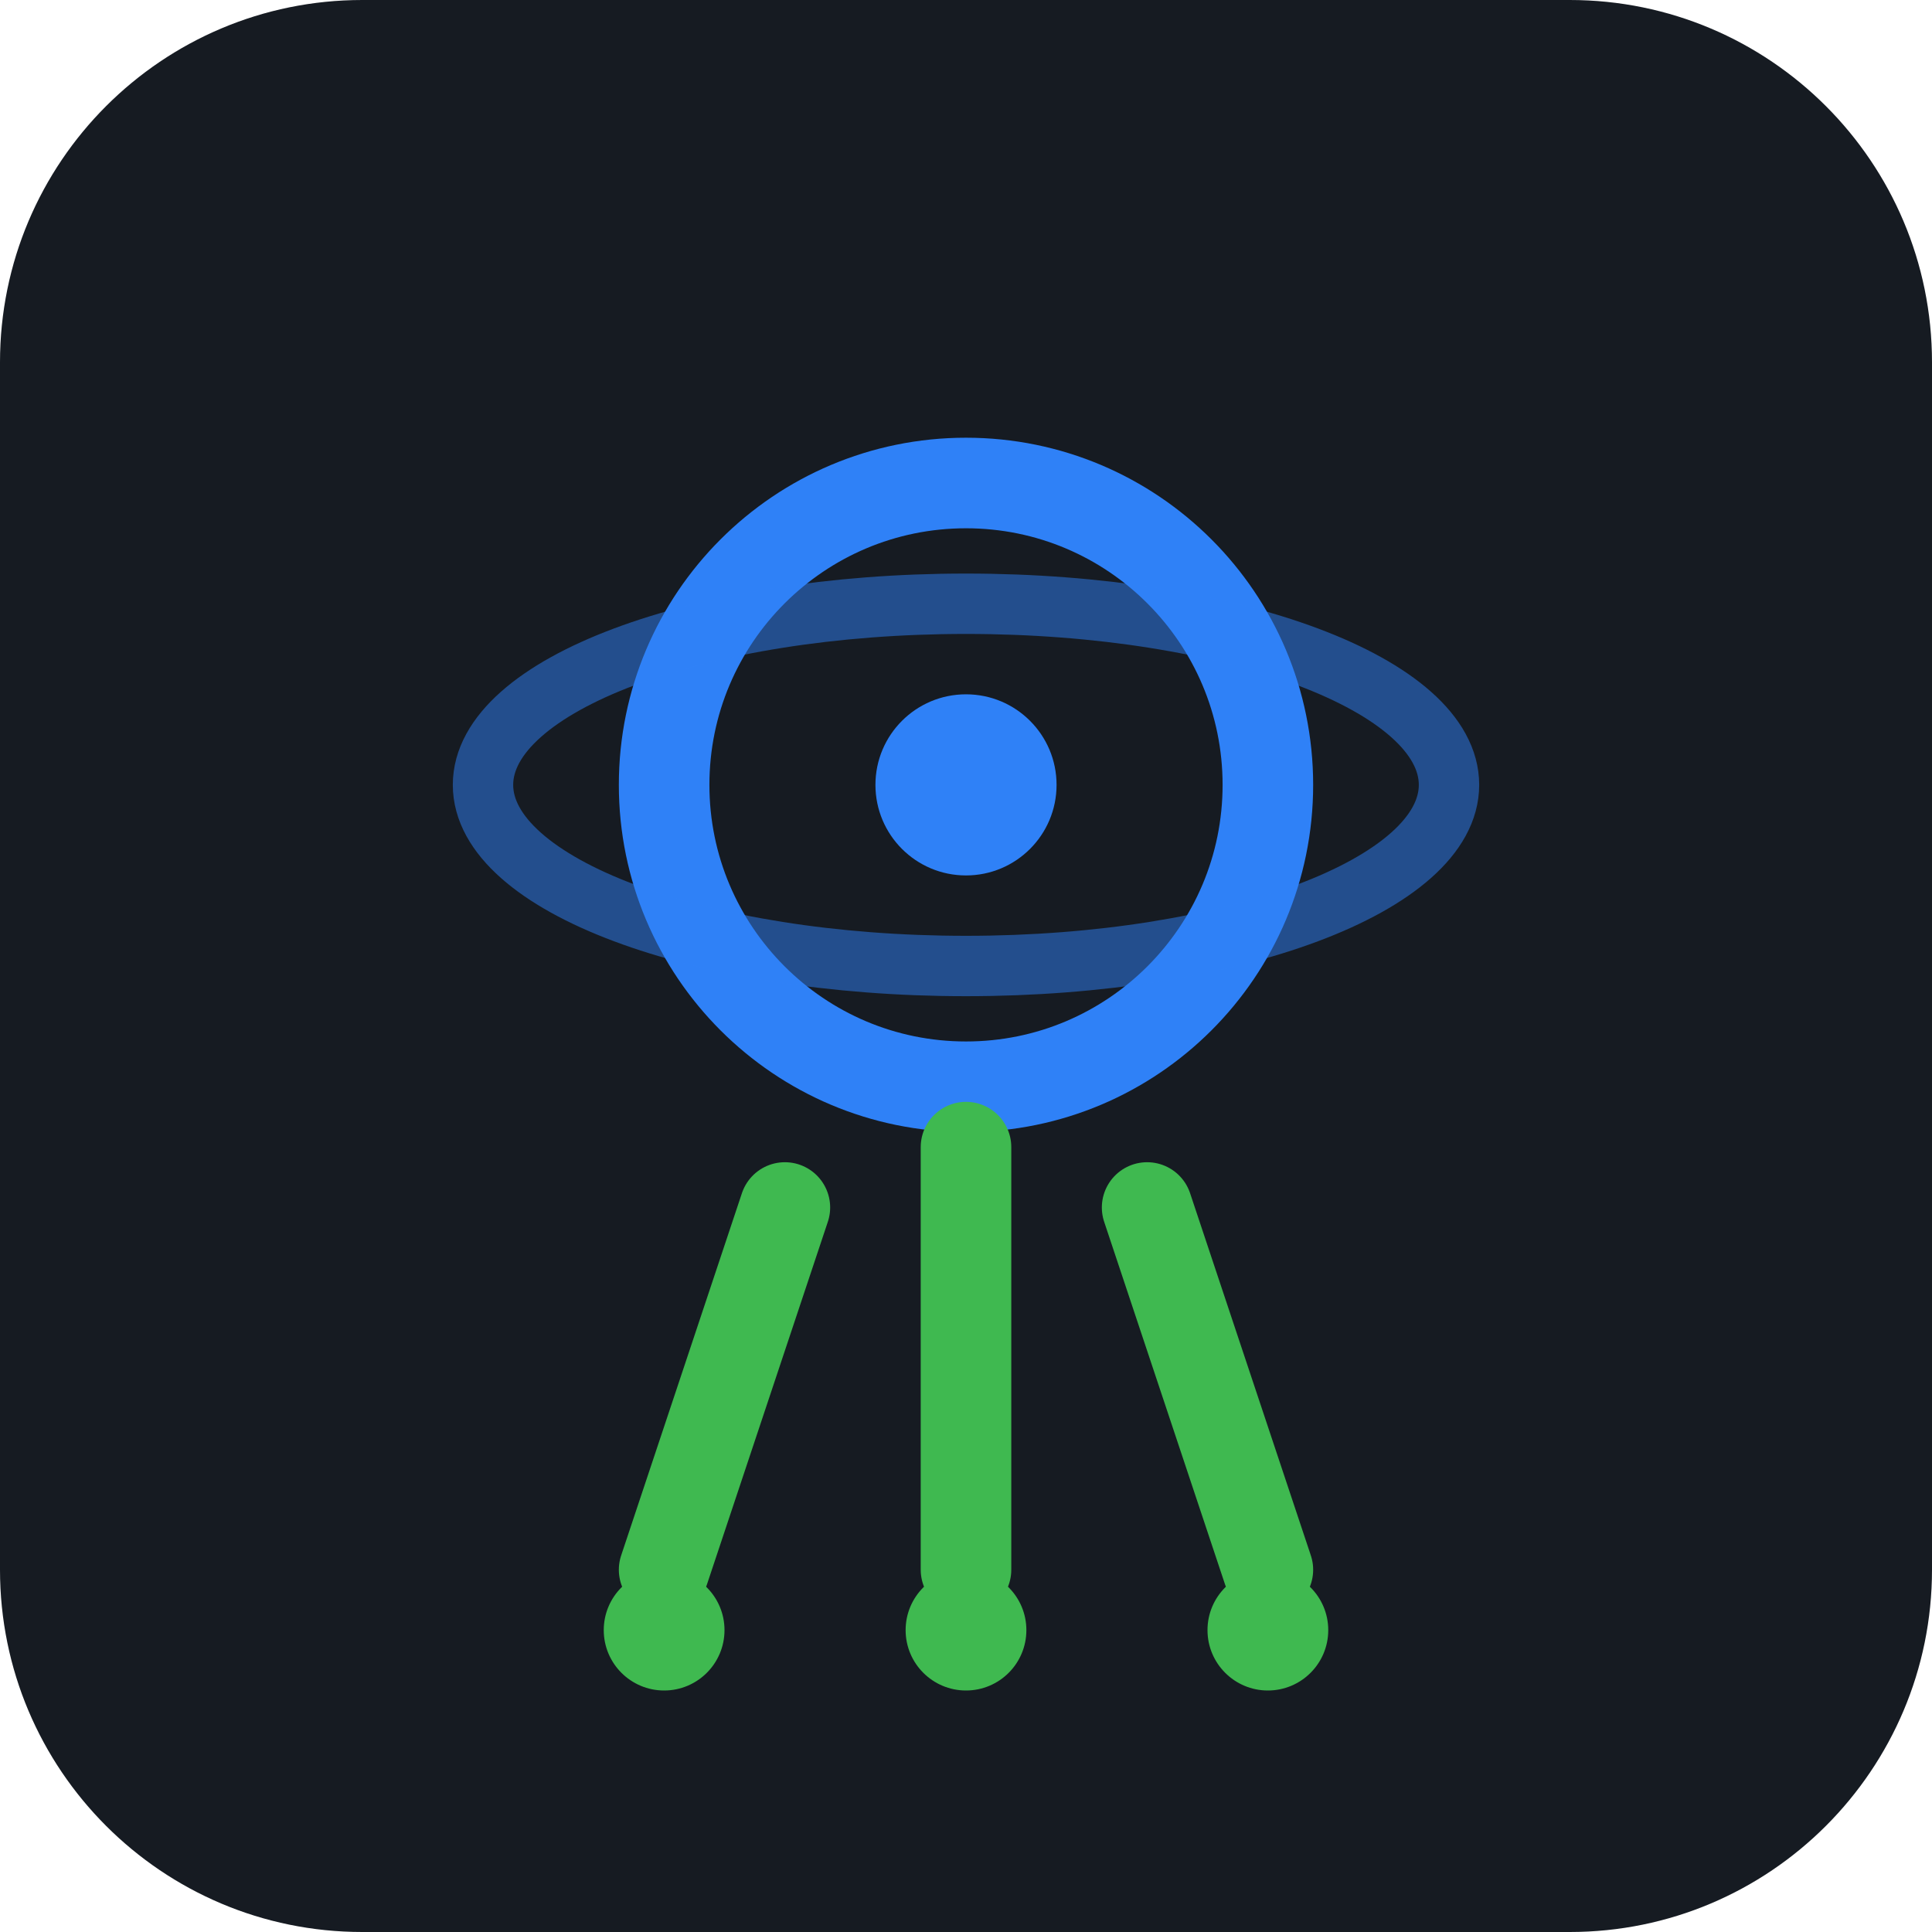
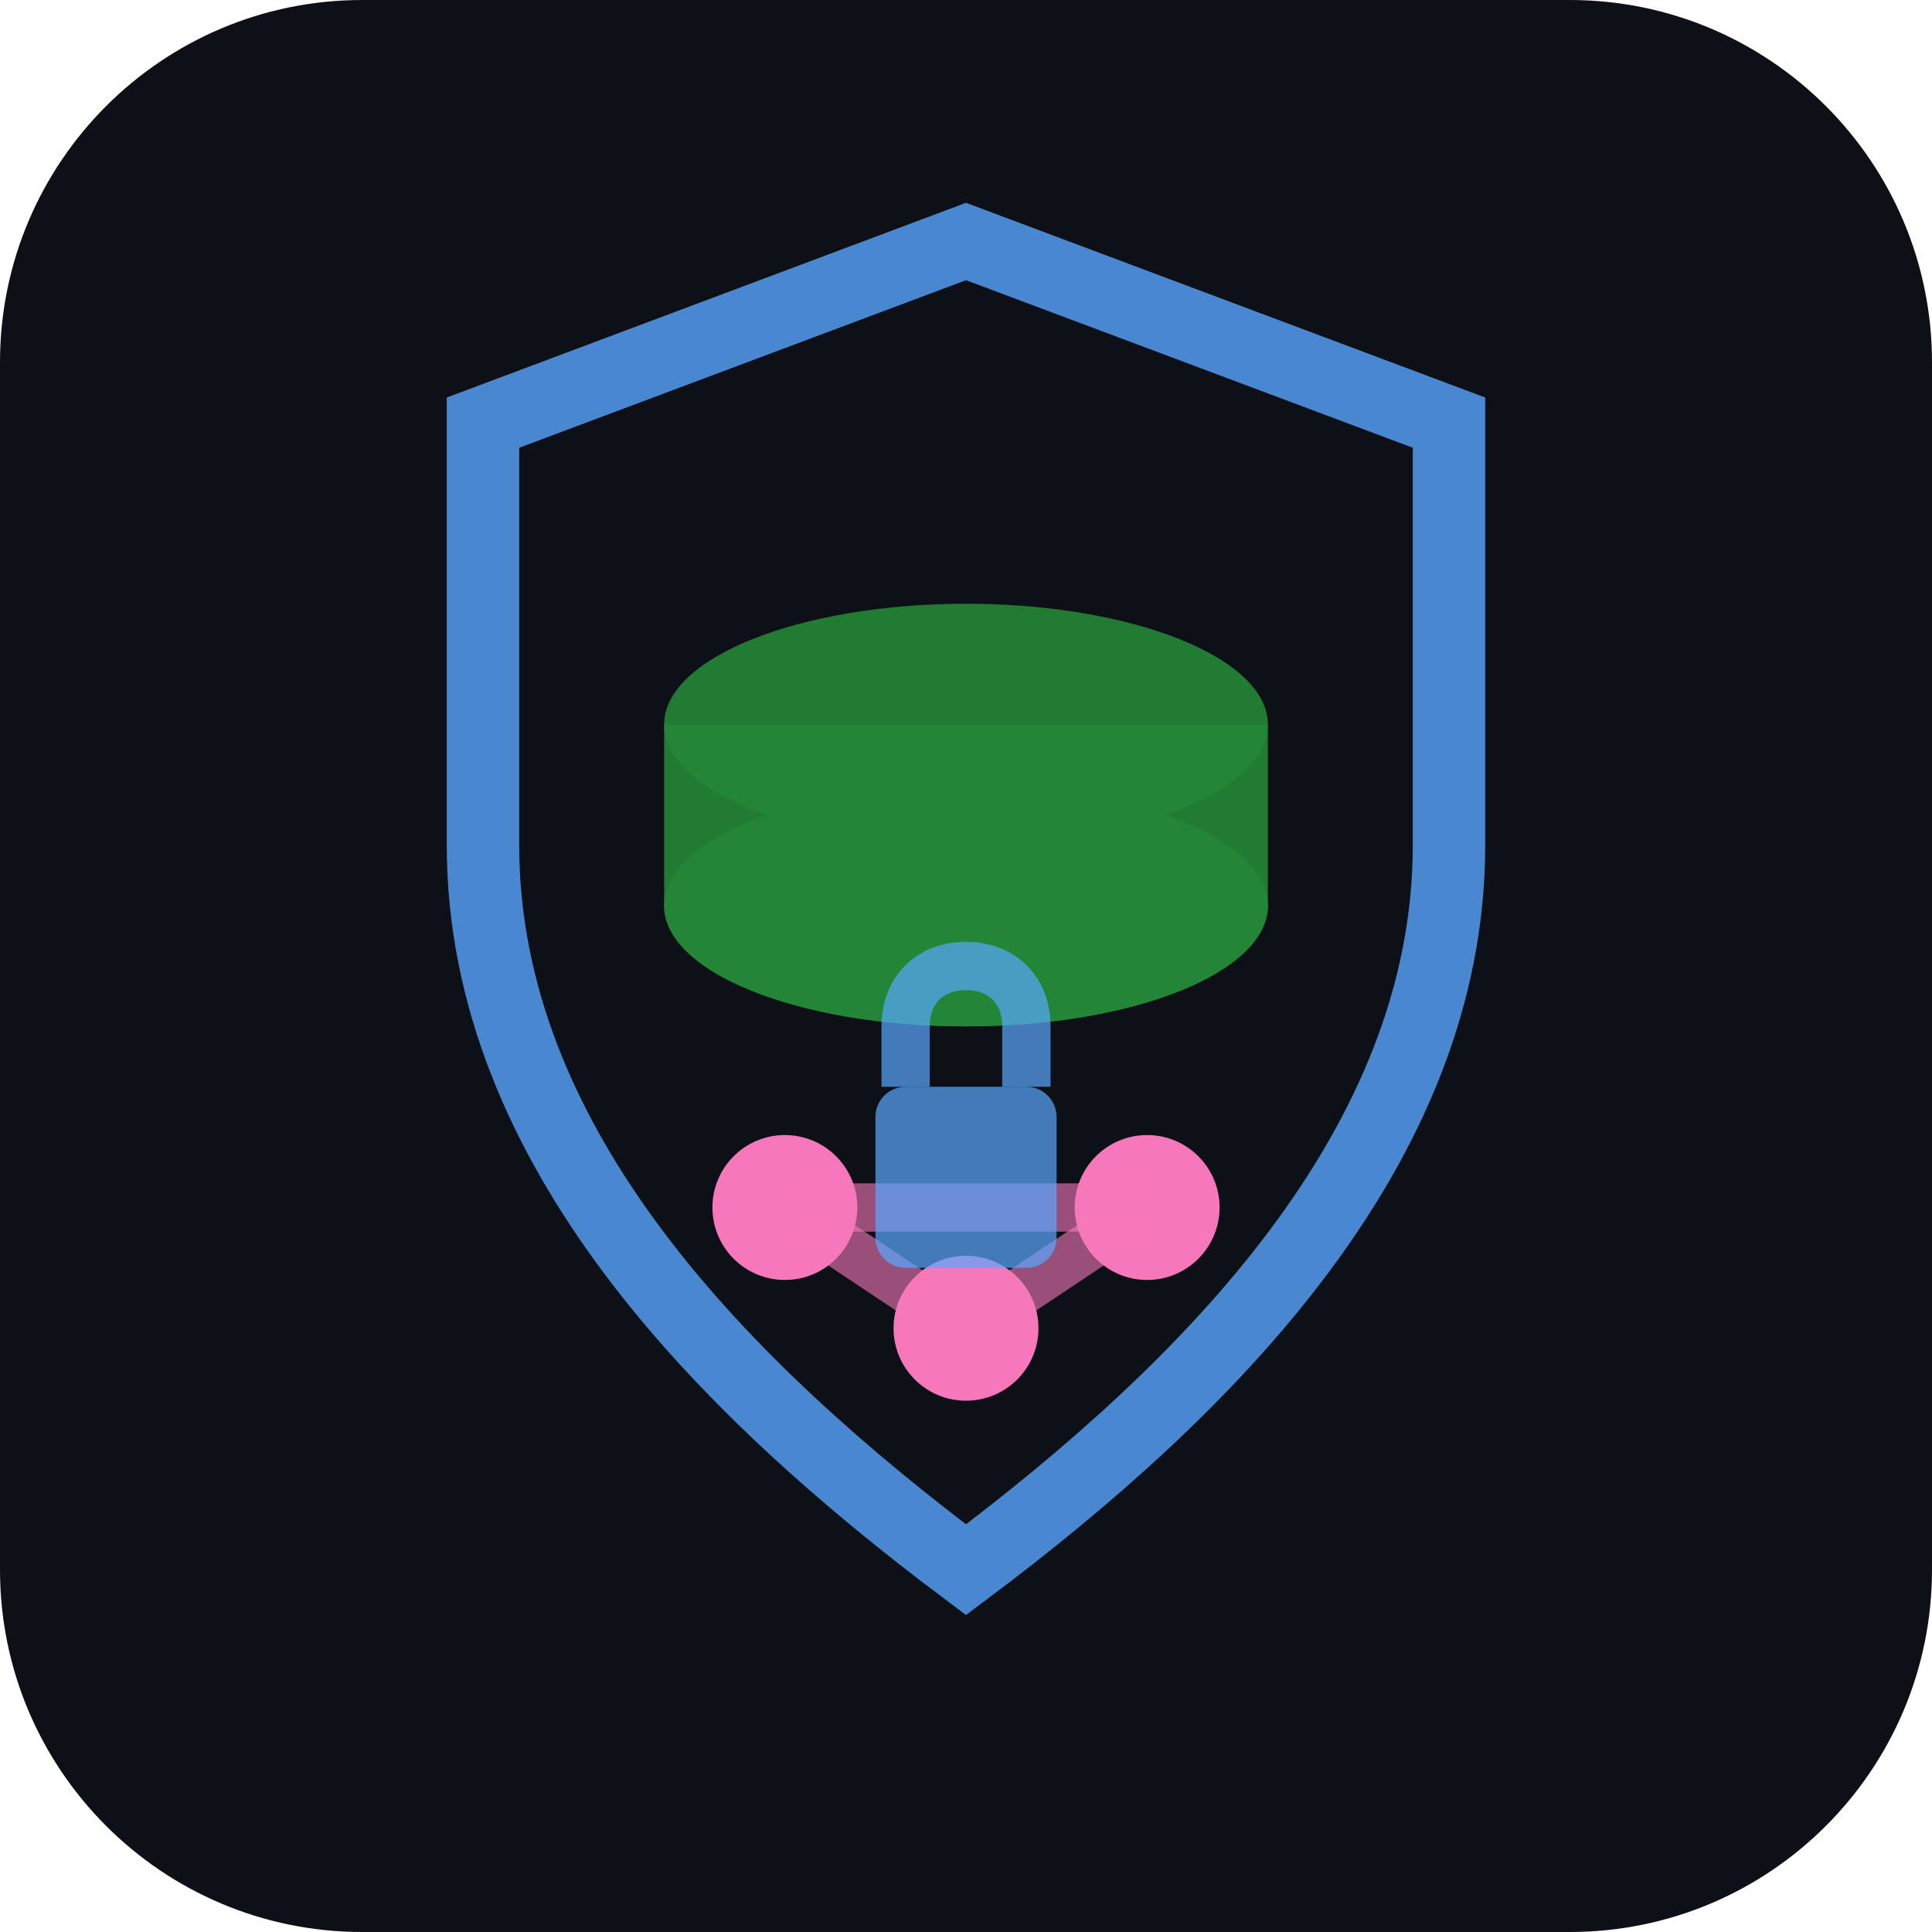
<svg xmlns="http://www.w3.org/2000/svg" viewBox="0 0 32 32" fill="none">
-   <rect width="32" height="32" rx="6" fill="#161b22" />
-   <circle cx="16" cy="13" r="5" stroke="#2f81f7" stroke-width="1.5" fill="none" />
-   <ellipse cx="16" cy="13" rx="8" ry="3" stroke="#2f81f7" stroke-width="1" fill="none" opacity="0.5" />
-   <circle cx="16" cy="13" r="1.5" fill="#2f81f7" />
-   <path d="M13 20 L11 26" stroke="#3fb950" stroke-width="1.5" stroke-linecap="round" />
-   <path d="M16 19 L16 26" stroke="#3fb950" stroke-width="1.5" stroke-linecap="round" />
-   <path d="M19 20 L21 26" stroke="#3fb950" stroke-width="1.5" stroke-linecap="round" />
-   <circle cx="11" cy="27" r="1" fill="#3fb950" />
-   <circle cx="16" cy="27" r="1" fill="#3fb950" />
-   <circle cx="21" cy="27" r="1" fill="#3fb950" />
+   <rect width="32" height="32" rx="6" fill="#0d1117" />
+   <path d="M16 4 L24 7 L24 14 C24 19 20 23 16 26 C12 23 8 19 8 14 L8 7 Z" stroke="#58a6ff" stroke-width="1.2" fill="none" opacity="0.8" />
+   <ellipse cx="16" cy="12" rx="5" ry="2" fill="#238636" opacity="0.9" />
+   <path d="M11 12 L11 15 C11 16.1 13.2 17 16 17 C18.8 17 21 16.1 21 15 L21 12" fill="#238636" opacity="0.9" />
+   <ellipse cx="16" cy="15" rx="5" ry="2" fill="#238636" />
+   <circle cx="13" cy="20" r="1.2" fill="#f778ba" />
+   <circle cx="16" cy="22" r="1.2" fill="#f778ba" />
+   <circle cx="19" cy="20" r="1.2" fill="#f778ba" />
+   <line x1="13" y1="20" x2="16" y2="22" stroke="#f778ba" stroke-width="0.8" opacity="0.6" />
+   <line x1="19" y1="20" x2="16" y2="22" stroke="#f778ba" stroke-width="0.8" opacity="0.6" />
+   <line x1="13" y1="20" x2="19" y2="20" stroke="#f778ba" stroke-width="0.8" opacity="0.6" />
+   <rect x="14.5" y="18" width="3" height="3" rx="0.5" fill="#58a6ff" opacity="0.7" />
+   <path d="M15 18 L15 17 C15 16.4 15.4 16 16 16 C16.6 16 17 16.4 17 17 L17 18" stroke="#58a6ff" stroke-width="0.8" fill="none" opacity="0.7" />
</svg>
